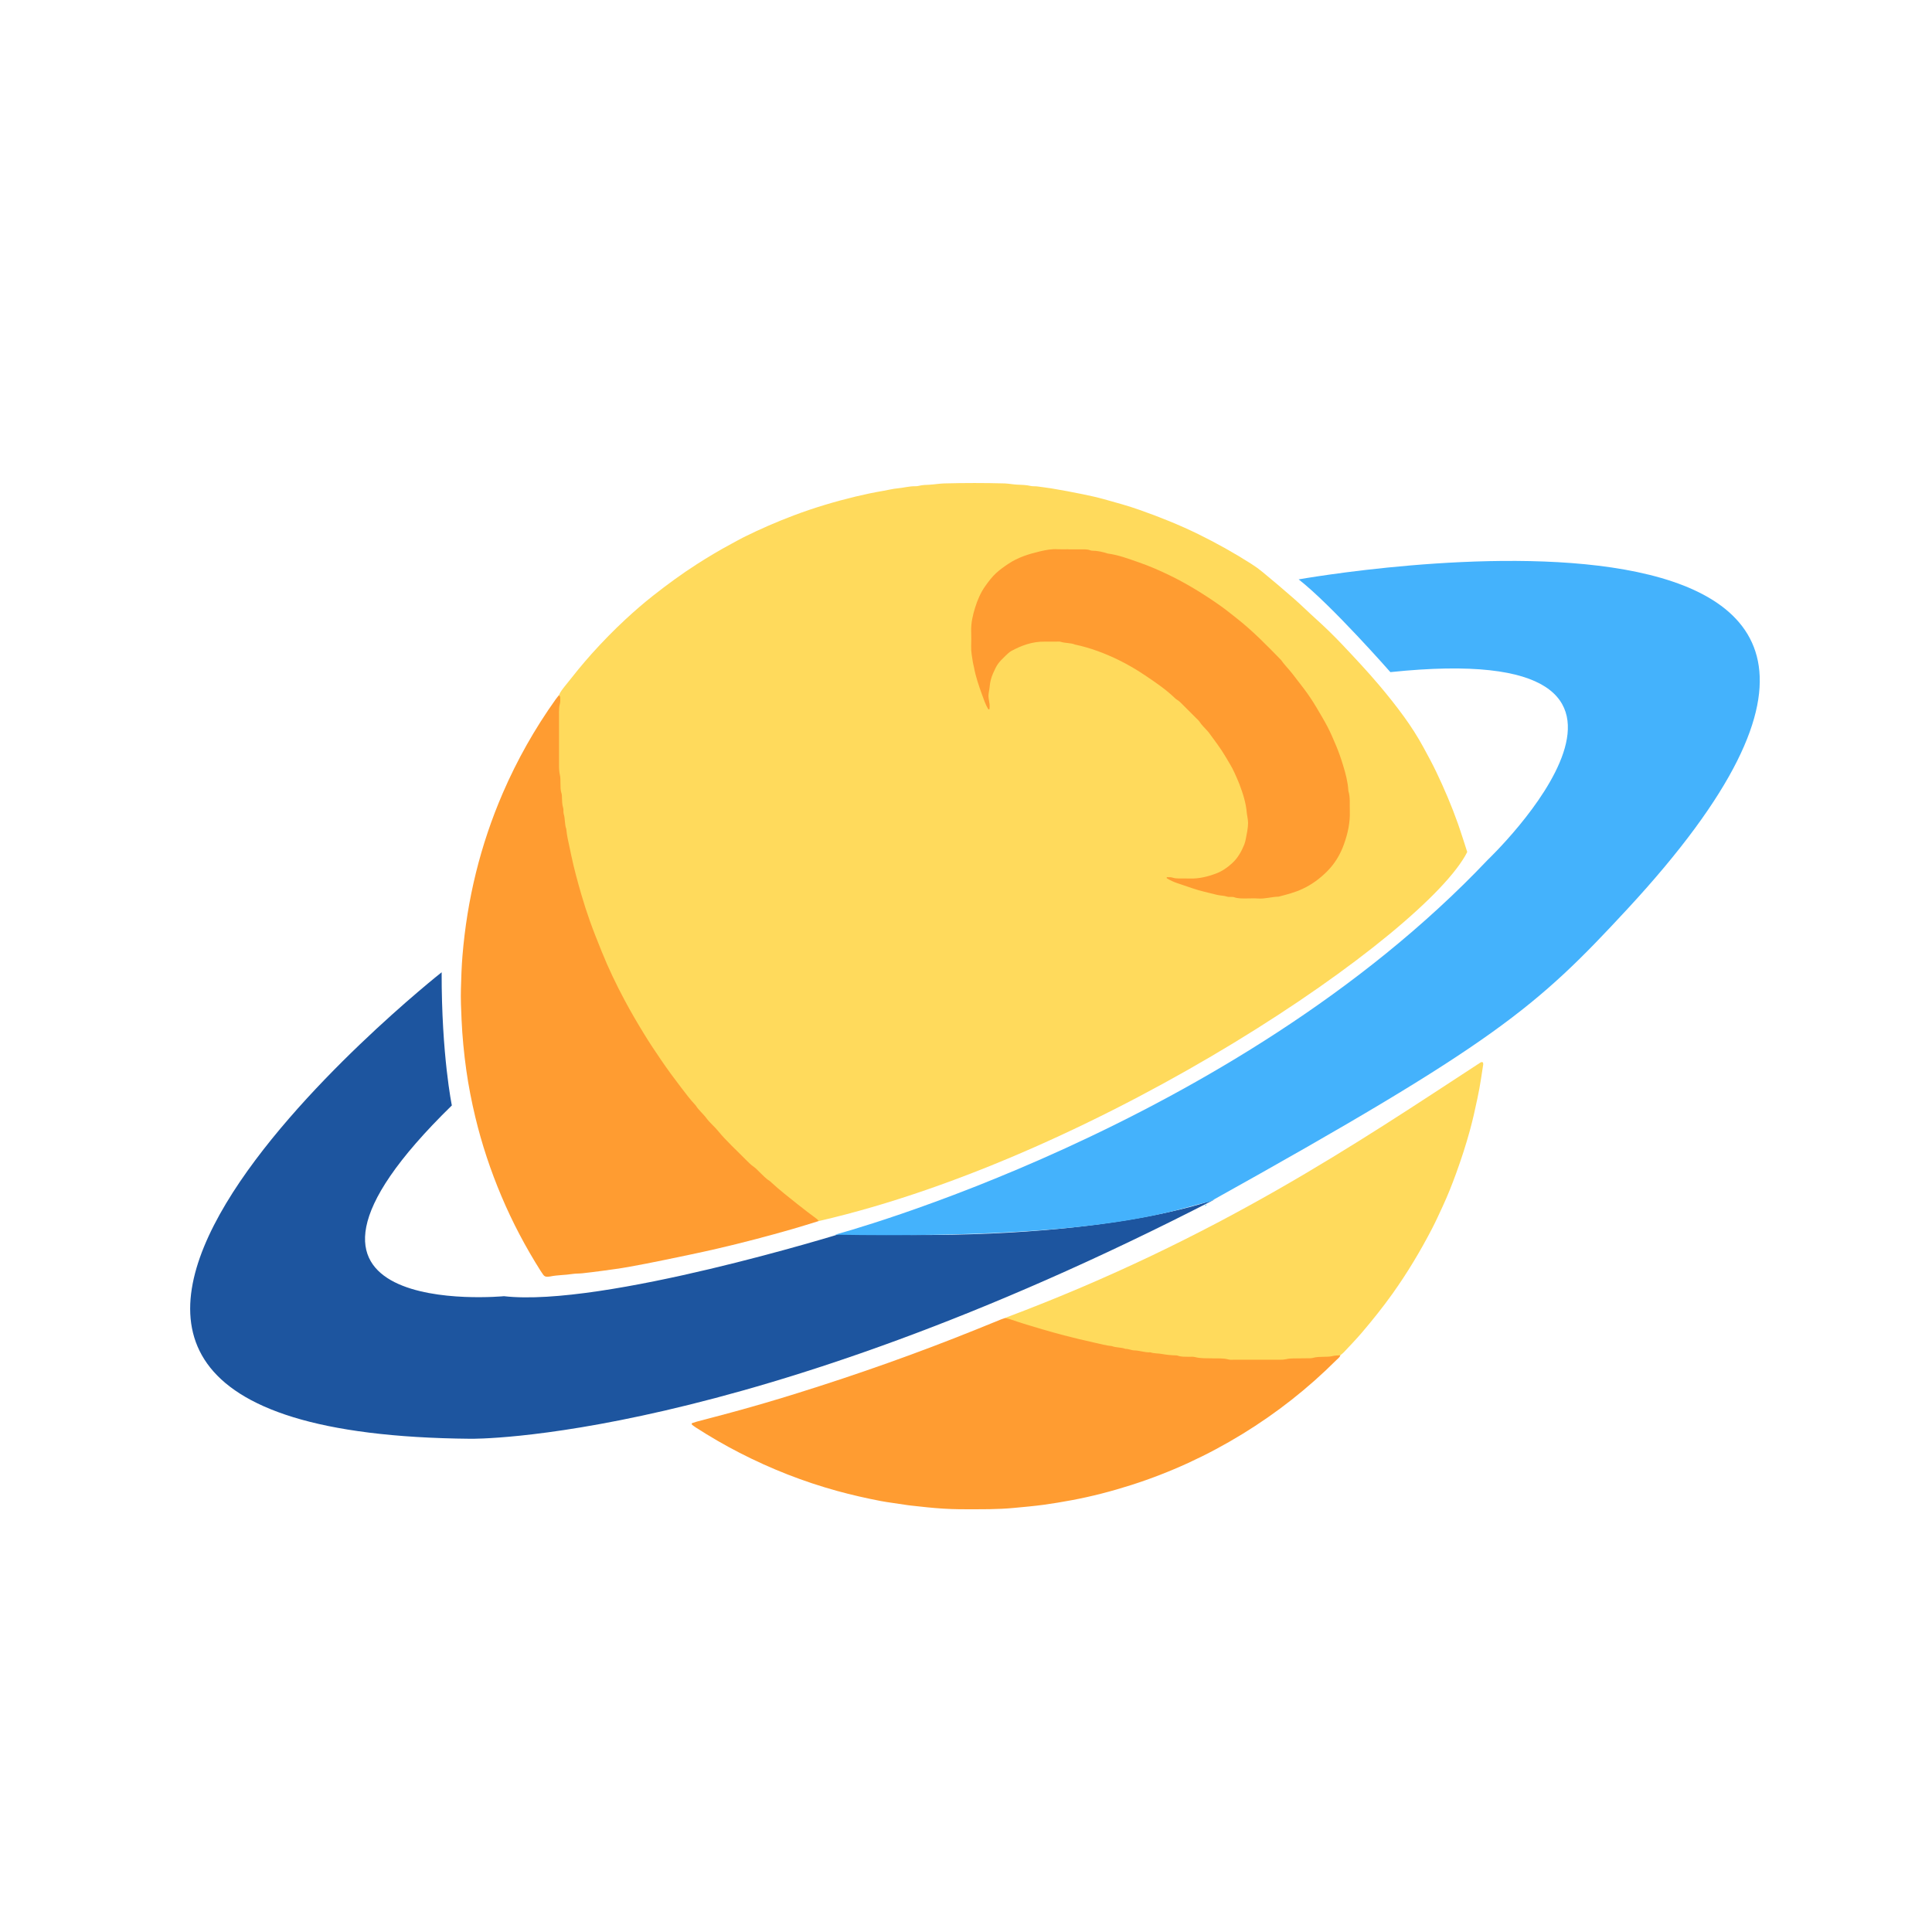
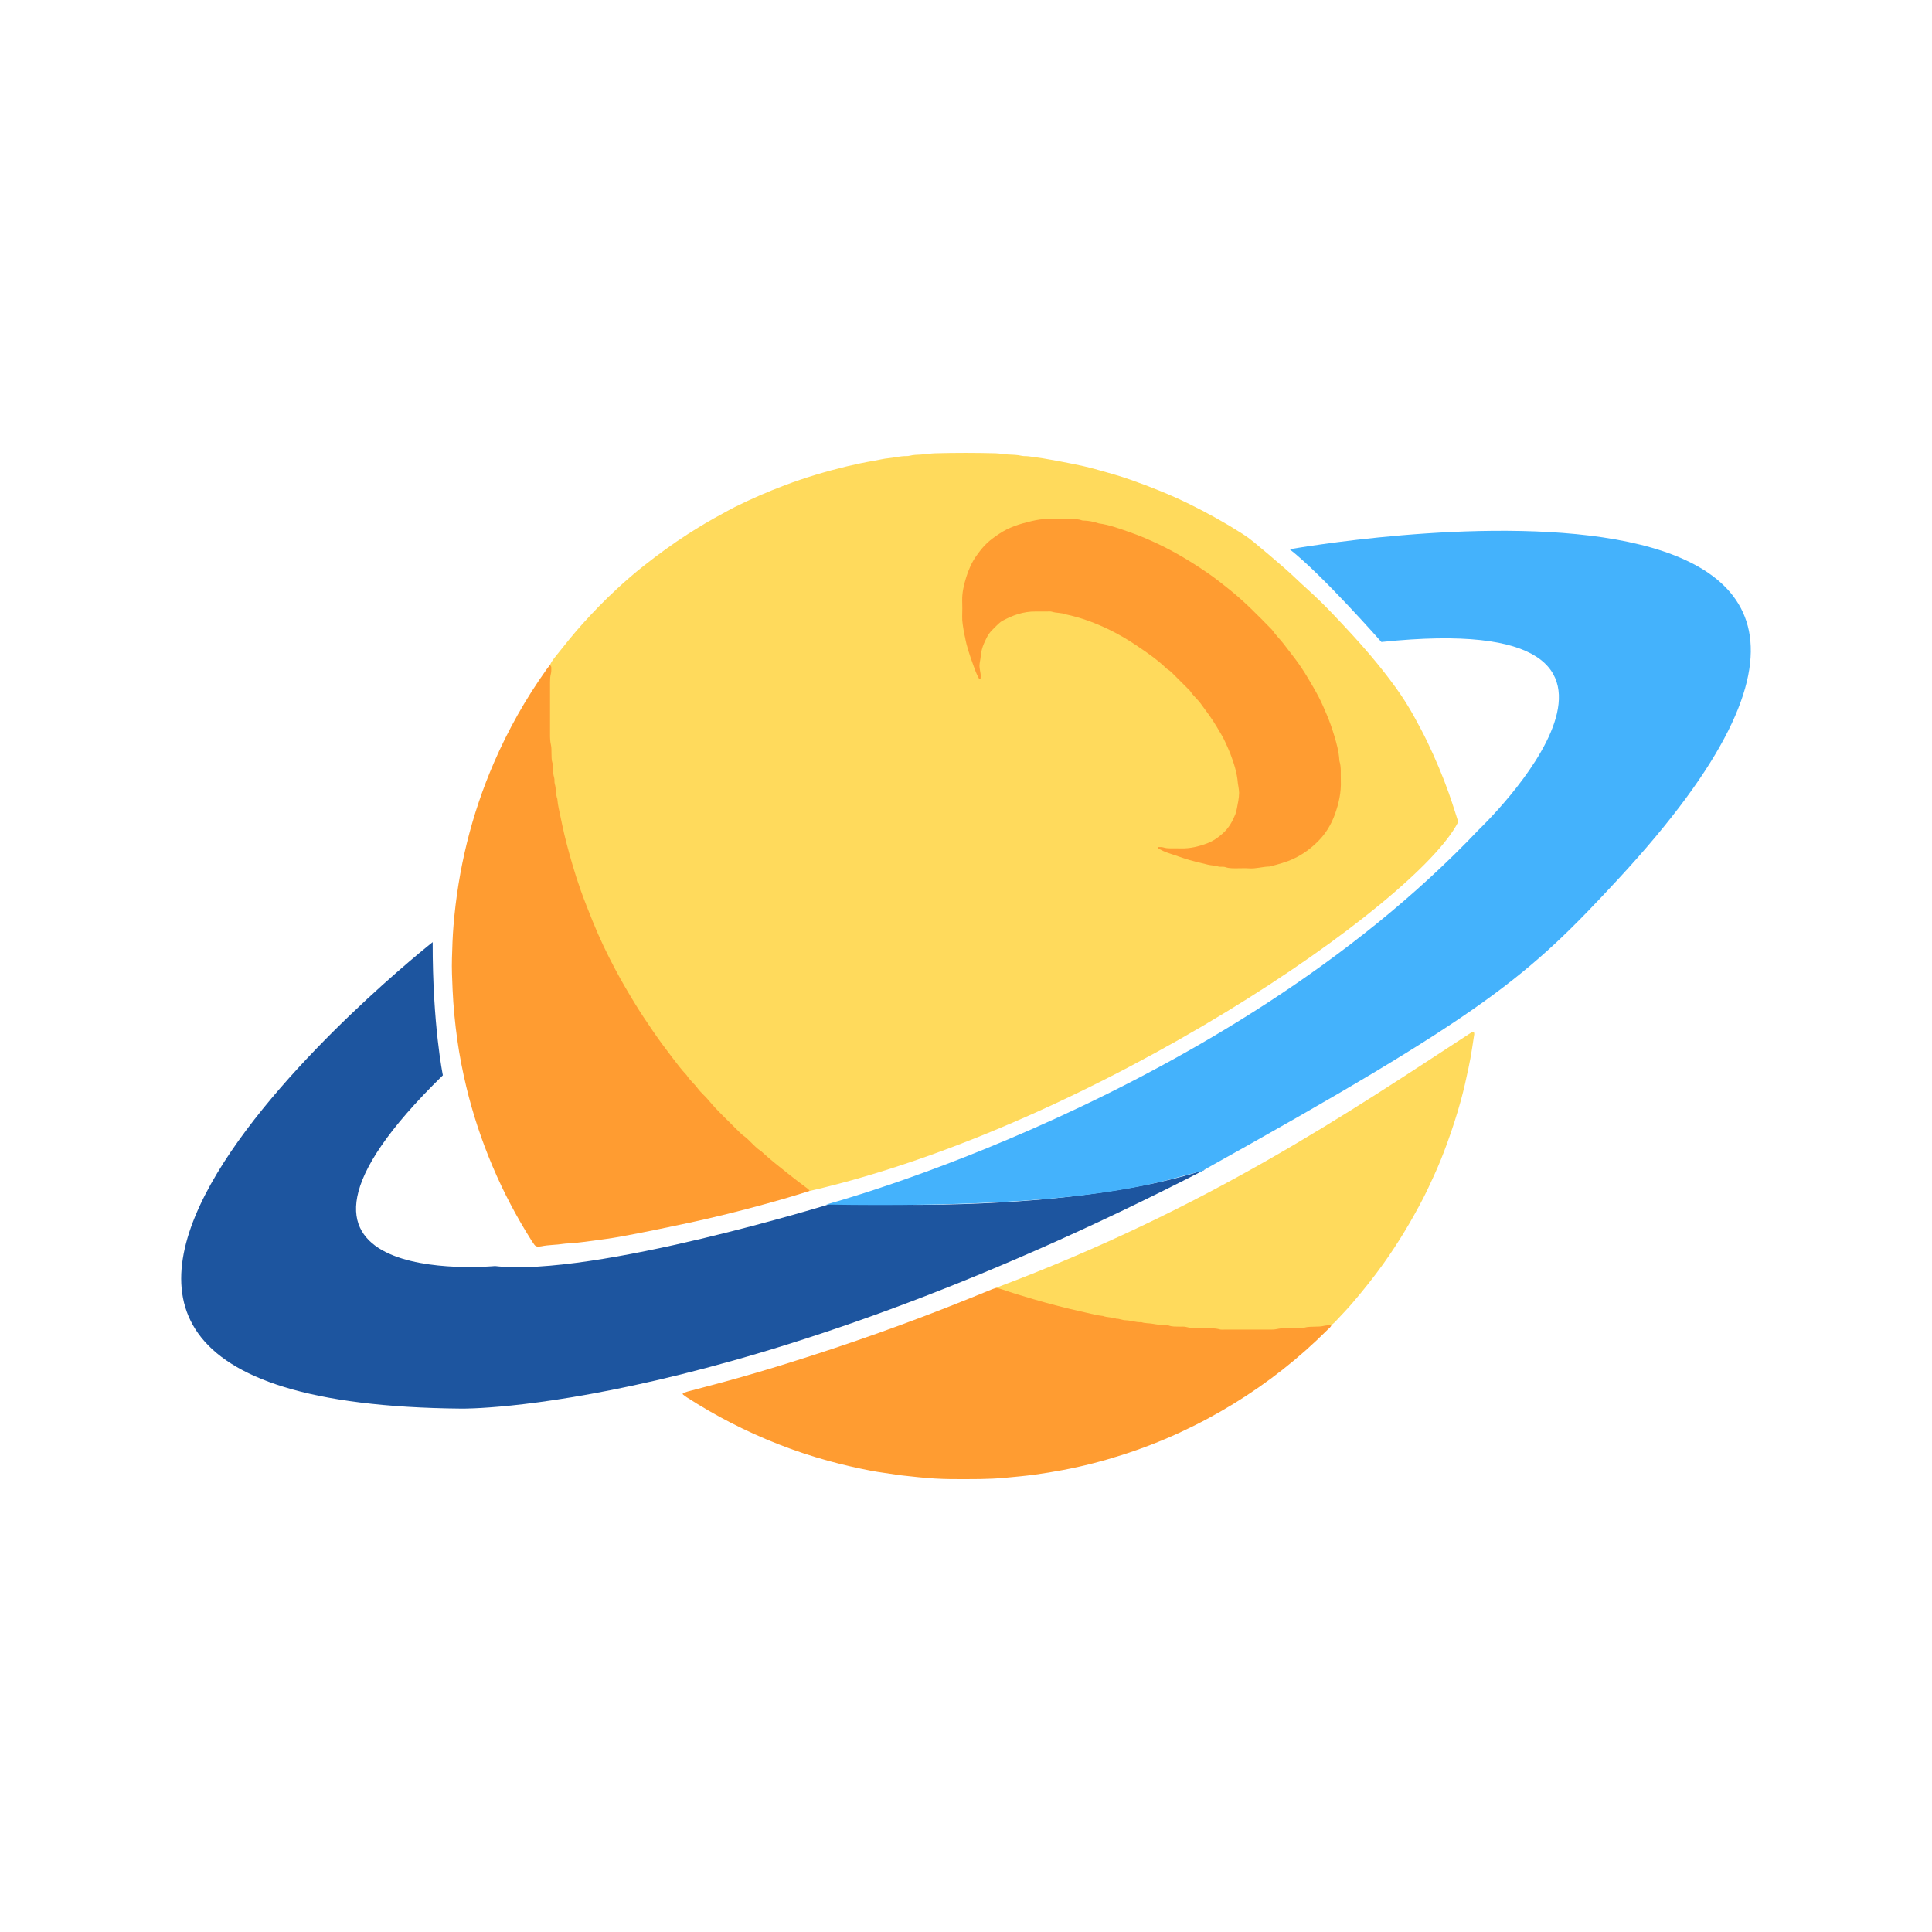
<svg xmlns="http://www.w3.org/2000/svg" width="640" height="640">
  <g>
-     <path id="svg_1" fill="#ffda5c" d="m271.22,404.5c-0.48,-0.58 -2.16,-0.94 -3.11,-1.67c-10.08,-7.67 -19.72,-15.84 -28.4,-25.07c-15.15,-16.11 -27.88,-33.96 -37.35,-54c-8.65,-18.33 -14.31,-37.54 -16.78,-57.68c-1.24,-10.13 -1.14,-20.31 -1.08,-30.48c0,-1.79 0.67,-3.5 0.64,-5.29c0.47,-1.11 1.21,-2.04 1.94,-2.96c2.9,-3.66 5.81,-7.3 8.93,-10.78c3.58,-3.98 7.32,-7.81 11.24,-11.44c2.92,-2.71 5.94,-5.32 9.07,-7.79c4.67,-3.68 9.46,-7.19 14.46,-10.4c3.71,-2.38 7.5,-4.65 11.39,-6.73c1.42,-0.76 2.82,-1.57 4.26,-2.29c5.4,-2.67 10.91,-5.07 16.55,-7.2c6.67,-2.51 13.48,-4.55 20.4,-6.22c3.04,-0.73 6.11,-1.38 9.2,-1.9c1.59,-0.26 3.15,-0.69 4.75,-0.83c1.94,-0.17 3.84,-0.72 5.8,-0.7c0.42,0 0.86,-0.02 1.26,-0.13c1.16,-0.31 2.35,-0.31 3.54,-0.37c0.93,-0.05 1.85,-0.18 2.78,-0.27c0.68,-0.06 1.35,-0.15 2.03,-0.16c6.71,-0.18 13.42,-0.18 20.12,0c0.76,0.02 1.52,0.15 2.27,0.23c0.59,0.06 1.18,0.15 1.77,0.17c1.53,0.07 3.05,0.09 4.55,0.44c0.73,0.17 1.53,0.05 2.28,0.17c1.51,0.23 3.03,0.38 4.53,0.63c3.42,0.56 6.83,1.21 10.23,1.9c2.41,0.49 4.81,1.02 7.17,1.67c4,1.11 8.01,2.2 11.92,3.59c6.56,2.32 13.01,4.89 19.26,7.95c6.1,2.99 12.02,6.29 17.75,9.95c1.29,0.82 2.52,1.71 3.7,2.69c3.53,2.93 7.04,5.87 10.48,8.9c2.42,2.13 4.71,4.41 7.11,6.56c3.03,2.73 5.95,5.57 8.75,8.53c4.14,4.38 8.26,8.77 12.16,13.37c2.91,3.44 5.71,6.95 8.35,10.59c2.34,3.23 4.49,6.59 6.4,10.1c1.46,2.68 2.92,5.36 4.24,8.12c2.67,5.59 5.1,11.28 7.17,17.12c1.1,3.12 3.09,9.42 3.09,9.42c-13.57,27.01 -120.55,100.54 -214.83,122.26l0.01,0z" class="cls-4" />
-     <path id="svg_2" fill="#ff9c31" d="m185.13,230.31c0.28,0.22 0.48,0.49 0.47,0.85c-0.02,0.68 0.04,1.38 -0.14,2.02c-0.25,0.92 -0.28,1.84 -0.28,2.77c0,5.85 0,11.71 0,17.56c0,1.1 0.05,2.18 0.31,3.28c0.21,0.89 0.13,1.85 0.17,2.78c0.04,1.1 -0.03,2.2 0.35,3.27c0.14,0.39 0.12,0.84 0.14,1.26c0.06,1.18 0.02,2.36 0.4,3.52c0.2,0.62 0,1.38 0.19,2.01c0.51,1.63 0.25,3.38 0.85,4.99c0.17,2.11 0.68,4.16 1.12,6.23c0.17,0.83 0.35,1.65 0.52,2.48c0.92,4.38 2.1,8.7 3.35,13c0.85,2.93 1.78,5.83 2.8,8.69c1.22,3.43 2.58,6.8 3.94,10.18c2.21,5.51 4.78,10.85 7.57,16.09c2.03,3.81 4.22,7.54 6.47,11.22c1.81,2.97 3.74,5.85 5.7,8.72c2.1,3.08 4.3,6.08 6.57,9.03c1.55,2.01 3.06,4.06 4.81,5.9c0.99,1.6 2.49,2.77 3.59,4.28c1.11,1.51 2.6,2.68 3.77,4.12c2.79,3.43 6.09,6.37 9.17,9.52c0.89,0.91 1.78,1.8 2.84,2.53c0.69,0.48 1.24,1.16 1.86,1.73c1.05,0.98 2,2.08 3.25,2.84c0.21,0.13 0.39,0.33 0.57,0.5c2.74,2.53 5.68,4.81 8.59,7.14c2.18,1.75 4.41,3.42 6.65,5.09c0.2,0.15 0.32,0.39 0.48,0.58c-2.83,0.87 -5.66,1.77 -8.5,2.59c-8.3,2.39 -16.66,4.59 -25.07,6.54c-5.86,1.36 -11.75,2.56 -17.64,3.78c-3.98,0.82 -7.97,1.61 -11.97,2.32c-2.75,0.49 -5.53,0.85 -8.3,1.23c-2.27,0.31 -4.54,0.59 -6.81,0.84c-1.1,0.12 -2.21,0.06 -3.3,0.23c-2.43,0.39 -4.91,0.32 -7.33,0.82c-0.33,0.07 -0.67,0.07 -1.01,0.09c-0.55,0.03 -0.99,-0.18 -1.31,-0.63c-0.3,-0.41 -0.59,-0.83 -0.86,-1.26c-5,-7.9 -9.35,-16.13 -12.99,-24.75c-3.61,-8.53 -6.52,-17.29 -8.68,-26.29c-1.22,-5.11 -2.24,-10.26 -2.97,-15.48c-0.78,-5.55 -1.32,-11.11 -1.57,-16.7c-0.15,-3.48 -0.32,-6.95 -0.21,-10.43c0.1,-3.56 0.21,-7.13 0.5,-10.67c1.53,-18.74 5.92,-36.79 13.39,-54.06c4.73,-10.94 10.56,-21.26 17.47,-30.96c0.34,-0.48 0.73,-0.93 1.09,-1.4l-0.01,0.01z" class="cls-1" />
-     <path id="svg_3" fill="#ff9c31" d="m444.01,448.96c-0.2,0.7 -0.81,1.07 -1.28,1.54c-9.41,9.4 -19.8,17.57 -31.14,24.52c-11.62,7.12 -23.91,12.79 -36.9,16.93c-6.47,2.06 -13.02,3.77 -19.69,5.01c-3.08,0.57 -6.17,1.1 -9.28,1.52c-3.28,0.44 -6.57,0.73 -9.87,1.04c-5.42,0.52 -10.85,0.44 -16.29,0.44c-1.44,0 -2.89,-0.02 -4.33,-0.07c-3.56,-0.12 -7.11,-0.45 -10.65,-0.85c-1.69,-0.19 -3.37,-0.33 -5.05,-0.61c-2.59,-0.43 -5.21,-0.71 -7.79,-1.2c-4.83,-0.93 -9.62,-2.02 -14.36,-3.32c-11.24,-3.09 -22.02,-7.33 -32.38,-12.65c-4.99,-2.56 -9.82,-5.37 -14.53,-8.4c-0.43,-0.27 -0.82,-0.59 -1.23,-0.9c-0.06,-0.04 -0.07,-0.15 -0.09,-0.23c-0.06,-0.18 0.02,-0.28 0.23,-0.34c0.49,-0.15 0.96,-0.33 1.45,-0.46c4.18,-1.11 8.36,-2.19 12.53,-3.33c6.95,-1.9 13.86,-3.93 20.73,-6.08c20.07,-6.26 39.88,-13.27 59.37,-21.14c2.75,-1.11 5.5,-2.23 8.25,-3.35c0.39,-0.16 0.8,-0.27 1.2,-0.41c1.56,-0.37 3.01,0.05 4.48,0.53c17.73,5.82 35.88,9.74 54.46,11.43c10.56,0.96 21.17,1.56 31.77,1.06c5.92,-0.28 11.86,-0.47 17.76,-1.18c0.93,-0.11 1.87,-0.28 2.63,0.5z" class="cls-1" />
-     <path id="svg_4" fill="#ffda5c" d="m444.01,448.96c-0.93,0.04 -1.84,0.06 -2.77,0.29c-0.81,0.2 -1.68,0.17 -2.52,0.2c-1.27,0.05 -2.53,0 -3.78,0.36c-0.63,0.19 -1.34,0.12 -2.02,0.14c-1.53,0.03 -3.05,0.03 -4.58,0.05c-0.76,0 -1.51,0.06 -2.27,0.24c-0.65,0.15 -1.34,0.19 -2.01,0.19c-5.17,0.01 -10.34,0 -15.51,0c-0.51,0 -1.04,0.06 -1.52,-0.07c-1.83,-0.52 -3.7,-0.33 -5.56,-0.39c-1.86,-0.06 -3.72,0.08 -5.56,-0.41c-0.72,-0.19 -1.52,-0.09 -2.28,-0.11c-1.18,-0.03 -2.38,0.05 -3.52,-0.38c-0.16,-0.06 -0.33,-0.08 -0.5,-0.08c-1.61,-0.04 -3.19,-0.18 -4.78,-0.48c-1.23,-0.23 -2.53,-0.11 -3.75,-0.54c-1.8,0.12 -3.49,-0.59 -5.28,-0.63c-1,-0.02 -1.95,-0.53 -2.99,-0.51c-1.43,-0.56 -3.02,-0.35 -4.46,-0.91c-1.94,-0.19 -3.81,-0.71 -5.71,-1.13c-3.38,-0.74 -6.74,-1.55 -10.09,-2.42c-2.45,-0.64 -4.88,-1.32 -7.31,-2.03c-3.49,-1.01 -6.96,-2.07 -10.4,-3.25c-0.65,-0.22 -1.3,-0.37 -1.96,-0.49c70.64,-26.51 116.97,-58.18 157.58,-84.65c0.18,-0.12 0.55,-0.16 0.69,-0.06c0.15,0.12 0.22,0.46 0.19,0.69c-0.22,1.59 -0.49,3.17 -0.73,4.76c-0.32,2.18 -0.74,4.34 -1.19,6.49c-0.74,3.56 -1.54,7.11 -2.5,10.63c-1.32,4.83 -2.87,9.58 -4.58,14.28c-1.33,3.66 -2.77,7.29 -4.41,10.83c-1.14,2.46 -2.26,4.94 -3.5,7.34c-3.91,7.54 -8.26,14.8 -13.2,21.72c-3.16,4.42 -6.55,8.66 -10.07,12.79c-1.92,2.26 -4,4.39 -6.02,6.56c-0.34,0.37 -0.77,0.65 -1.16,0.98l0.03,0z" class="cls-4" />
-     <path id="svg_5" fill="#fefaec" d="m417.6,345.54c-0.18,0.13 -0.35,0.26 -0.53,0.38c0.18,-0.13 0.35,-0.26 0.53,-0.38z" class="cls-5" />
-     <path id="svg_6" fill="#fefaec" d="m416.68,346.08c-0.15,0.25 -0.37,0.4 -0.66,0.44c0.15,-0.26 0.37,-0.4 0.66,-0.44z" class="cls-5" />
-     <path id="svg_7" fill="#fefaec" d="m415.99,346.54c-0.14,0.12 -0.29,0.24 -0.43,0.36c0.14,-0.12 0.29,-0.24 0.43,-0.36z" class="cls-5" />
-     <path id="svg_8" fill="#fefaec" d="m415.1,347.08c-0.19,0.13 -0.39,0.27 -0.58,0.4c0.19,-0.13 0.39,-0.27 0.58,-0.4z" class="cls-5" />
-     <path id="svg_9" fill="#55d5fe" d="m399.1,399.42c0.12,-0.27 0.33,-0.4 0.63,-0.38c-0.12,0.28 -0.33,0.4 -0.63,0.38z" class="cls-2" />
-     <path id="svg_10" fill="#ff9c31" d="m353.92,181.98c1.53,0 3.06,0 4.58,0c0.93,0 1.87,-0.02 2.76,0.34c0.15,0.06 0.33,0.1 0.5,0.1c1.8,0 3.52,0.41 5.23,0.95c3.55,0.47 6.88,1.75 10.24,2.91c3.44,1.19 6.78,2.64 10.07,4.23c5.9,2.85 11.44,6.28 16.79,10.03c1.93,1.36 3.78,2.86 5.64,4.33c5.29,4.15 9.96,8.96 14.63,13.75c1.11,1.6 2.51,2.97 3.72,4.51c1.31,1.67 2.6,3.34 3.87,5.03c1.48,1.97 2.85,4.01 4.1,6.12c1.3,2.18 2.61,4.37 3.78,6.62c0.98,1.88 1.8,3.84 2.63,5.78c0.97,2.26 1.77,4.58 2.48,6.93c0.81,2.67 1.54,5.36 1.71,8.17c0,0.08 0,0.17 0.02,0.25c0.67,2.15 0.39,4.37 0.47,6.57c0.15,3.87 -0.67,7.57 -1.98,11.18c-1.2,3.31 -2.95,6.25 -5.45,8.78c-2.42,2.45 -5.12,4.44 -8.22,5.89c-2.54,1.19 -5.25,1.89 -7.96,2.58c-2.29,0.04 -4.5,0.79 -6.82,0.61c-1.27,-0.1 -2.55,-0.01 -3.82,-0.02c-1.35,0 -2.71,0.07 -4.03,-0.39c-0.39,-0.14 -0.84,-0.09 -1.26,-0.12c-0.34,-0.02 -0.7,0.04 -1.01,-0.07c-1.14,-0.39 -2.35,-0.33 -3.49,-0.62c-2.7,-0.7 -5.44,-1.24 -8.08,-2.16c-1.68,-0.58 -3.36,-1.16 -5.05,-1.71c-1.22,-0.4 -2.35,-0.95 -3.44,-1.61c-0.05,-0.03 -0.06,-0.16 -0.05,-0.24c0,-0.05 0.1,-0.12 0.14,-0.12c0.59,0.03 1.21,-0.04 1.75,0.13c0.75,0.24 1.49,0.29 2.26,0.3c1.19,0.01 2.38,-0.02 3.57,0.01c3.02,0.09 5.89,-0.63 8.67,-1.67c1.99,-0.75 3.72,-1.96 5.31,-3.42c1.87,-1.72 3.05,-3.84 3.99,-6.13c0.25,-0.62 0.4,-1.29 0.53,-1.95c0.33,-1.74 0.73,-3.48 0.74,-5.26c0,-0.67 -0.13,-1.34 -0.22,-2.01c-0.05,-0.42 -0.17,-0.83 -0.2,-1.25c-0.26,-3.33 -1.28,-6.46 -2.44,-9.55c-0.48,-1.27 -1.07,-2.49 -1.61,-3.73c-0.82,-1.87 -1.93,-3.58 -2.96,-5.34c-1.62,-2.78 -3.6,-5.33 -5.49,-7.93c-0.25,-0.34 -0.55,-0.65 -0.83,-0.96c-0.79,-0.88 -1.66,-1.69 -2.31,-2.71c-0.27,-0.42 -0.67,-0.76 -1.03,-1.12c-1.44,-1.45 -2.87,-2.89 -4.32,-4.32c-0.72,-0.72 -1.41,-1.47 -2.31,-1.99c-0.22,-0.13 -0.4,-0.31 -0.58,-0.49c-3.02,-2.88 -6.45,-5.21 -9.9,-7.52c-2.75,-1.85 -5.6,-3.52 -8.57,-4.98c-4.65,-2.28 -9.48,-4.1 -14.56,-5.17c-1.51,-0.62 -3.18,-0.41 -4.73,-0.91c-0.46,-0.15 -1.01,-0.06 -1.52,-0.06c-1.27,0 -2.55,0.01 -3.82,0c-4.02,-0.06 -7.65,1.25 -11.11,3.14c-0.37,0.2 -0.69,0.49 -1.01,0.77c-0.32,0.27 -0.62,0.58 -0.93,0.87c-2.37,2.3 -2.73,2.8 -4.05,5.78c-0.62,1.4 -0.98,2.87 -1.11,4.41c-0.08,1.01 -0.38,2.01 -0.39,3.01c0,0.92 0.27,1.83 0.37,2.76c0.05,0.5 0,1.01 -0.02,1.52c0,0.06 -0.06,0.16 -0.11,0.17c-0.2,0.05 -0.31,-0.05 -0.41,-0.22c-0.85,-1.48 -1.4,-3.09 -1.97,-4.68c-1.06,-2.95 -2.09,-5.9 -2.65,-9c-0.11,-0.58 -0.3,-1.15 -0.38,-1.73c-0.25,-1.76 -0.63,-3.49 -0.56,-5.29c0.07,-1.69 0.04,-3.39 0,-5.09c-0.05,-2.66 0.53,-5.2 1.32,-7.72c0.79,-2.53 1.81,-4.93 3.35,-7.1c1.08,-1.52 2.2,-3.01 3.58,-4.29c1.25,-1.15 2.63,-2.13 4.04,-3.07c3.23,-2.17 6.86,-3.29 10.58,-4.16c1.88,-0.44 3.81,-0.81 5.78,-0.69c1.18,0.07 2.38,0.01 3.56,0.01c0,0 0,0.01 0,0.02l0,0.01z" class="cls-1" />
-     <g id="svg_11">
-       <path id="svg_12" fill="#1d559f" d="m402.41,397.32s-38.19,14.87 -123.47,11.21c0,0 -79.32,24.6 -112,20.85c0,0 -90.85,8.68 -17.26,-63.19c0,0 -3.43,-16.6 -3.38,-44.11c0,0 -193.66,152.74 9.57,154.53c0,0 89.66,1.49 246.53,-79.3l0.01,0.01z" class="cls-6" />
-       <path id="svg_13" fill="#44b2fc" d="m400.69,398.13c-8.77,1.22 -28.73,12.49 -124.1,10.88c-0.23,0.06 131.74,-35.05 216.25,-124.19c0,0 77.45,-73.66 -32.26,-62.17c0,0 -19.49,-22.21 -30.38,-30.72c0,0 251.61,-45.02 108.98,109.1c-30.26,32.69 -43.74,44.35 -138.49,97.12l0,-0.02z" class="cls-3" />
+     <g id="svg_14">
+       <path class="cls-4" d="m268.247,394.515c-0.48,-0.58 -2.16,-0.94 -3.11,-1.67c-10.08,-7.67 -19.72,-15.84 -28.4,-25.07c-15.15,-16.11 -27.88,-33.96 -37.35,-54c-8.65,-18.33 -14.31,-37.54 -16.78,-57.68c-1.24,-10.13 -1.14,-20.31 -1.08,-30.48c0,-1.79 0.67,-3.5 0.64,-5.29c0.47,-1.11 1.21,-2.04 1.94,-2.96c2.9,-3.66 5.81,-7.3 8.93,-10.78c3.58,-3.98 7.32,-7.81 11.24,-11.44c2.92,-2.71 5.94,-5.32 9.07,-7.79c4.67,-3.68 9.46,-7.19 14.46,-10.4c3.71,-2.38 7.5,-4.65 11.39,-6.73c1.42,-0.76 2.82,-1.57 4.26,-2.29c5.4,-2.67 10.91,-5.07 16.55,-7.2c6.67,-2.51 13.48,-4.55 20.4,-6.22c3.04,-0.73 6.11,-1.38 9.2,-1.9c1.59,-0.26 3.15,-0.69 4.75,-0.83c1.94,-0.17 3.84,-0.72 5.8,-0.7c0.42,0 0.86,-0.02 1.26,-0.13c1.16,-0.31 2.35,-0.31 3.54,-0.37c0.93,-0.05 1.85,-0.18 2.78,-0.27c0.68,-0.06 1.35,-0.15 2.03,-0.16c6.71,-0.18 13.42,-0.18 20.12,0c0.76,0.02 1.52,0.15 2.27,0.23c0.59,0.06 1.18,0.15 1.77,0.17c1.53,0.07 3.05,0.09 4.55,0.44c0.73,0.17 1.53,0.05 2.28,0.17c1.51,0.23 3.03,0.38 4.53,0.63c3.42,0.56 6.83,1.21 10.23,1.9c2.41,0.49 4.81,1.02 7.17,1.67c4,1.11 8.01,2.2 11.92,3.59c6.56,2.32 13.01,4.89 19.26,7.95c6.1,2.99 12.02,6.29 17.75,9.95c1.29,0.82 2.52,1.71 3.7,2.69c3.53,2.93 7.04,5.87 10.48,8.9c2.42,2.13 4.71,4.41 7.11,6.56c3.03,2.73 5.95,5.57 8.75,8.53c4.14,4.38 8.26,8.77 12.16,13.37c2.91,3.44 5.71,6.95 8.35,10.59c2.34,3.23 4.49,6.59 6.4,10.1c1.46,2.68 2.92,5.36 4.24,8.12c2.67,5.59 5.1,11.28 7.17,17.12c1.1,3.12 3.09,9.42 3.09,9.42c-13.57,27.01 -120.55,100.54 -214.83,122.26l0.01,0z" fill="#ffda5c" id="svg_1" />
+       <path class="cls-1" d="m182.157,220.325c0.28,0.22 0.48,0.49 0.47,0.85c-0.02,0.68 0.04,1.38 -0.14,2.02c-0.25,0.92 -0.28,1.84 -0.28,2.77c0,5.85 0,11.71 0,17.56c0,1.1 0.05,2.18 0.31,3.28c0.21,0.89 0.13,1.85 0.17,2.78c0.04,1.1 -0.03,2.2 0.35,3.27c0.14,0.39 0.12,0.84 0.14,1.26c0.06,1.18 0.02,2.36 0.4,3.52c0.2,0.62 0,1.38 0.19,2.01c0.51,1.63 0.25,3.38 0.85,4.99c0.17,2.11 0.68,4.16 1.12,6.23c0.17,0.83 0.35,1.65 0.52,2.48c0.92,4.38 2.1,8.7 3.35,13c0.85,2.93 1.78,5.83 2.8,8.69c1.22,3.43 2.58,6.8 3.94,10.18c2.21,5.51 4.78,10.85 7.57,16.09c2.03,3.81 4.22,7.54 6.47,11.22c1.81,2.97 3.74,5.85 5.7,8.72c2.1,3.08 4.3,6.08 6.57,9.03c1.55,2.01 3.06,4.06 4.81,5.9c0.99,1.6 2.49,2.77 3.59,4.28c1.11,1.51 2.6,2.68 3.77,4.12c2.79,3.43 6.09,6.37 9.17,9.52c0.89,0.91 1.78,1.8 2.84,2.53c0.69,0.48 1.24,1.16 1.86,1.73c1.05,0.98 2,2.08 3.25,2.84c0.21,0.13 0.39,0.33 0.57,0.5c2.74,2.53 5.68,4.81 8.59,7.14c2.18,1.75 4.41,3.42 6.65,5.09c0.2,0.15 0.32,0.39 0.48,0.58c-2.83,0.87 -5.66,1.77 -8.5,2.59c-8.3,2.39 -16.66,4.59 -25.07,6.54c-5.86,1.36 -11.75,2.56 -17.64,3.78c-3.98,0.82 -7.97,1.61 -11.97,2.32c-2.75,0.49 -5.53,0.85 -8.3,1.23c-2.27,0.31 -4.54,0.59 -6.81,0.84c-1.1,0.12 -2.21,0.06 -3.3,0.23c-2.43,0.39 -4.91,0.32 -7.33,0.82c-0.33,0.07 -0.67,0.07 -1.01,0.09c-0.55,0.03 -0.99,-0.18 -1.31,-0.63c-0.3,-0.41 -0.59,-0.83 -0.86,-1.26c-5,-7.9 -9.35,-16.13 -12.99,-24.75c-3.61,-8.53 -6.52,-17.29 -8.68,-26.29c-1.22,-5.11 -2.24,-10.26 -2.97,-15.48c-0.78,-5.55 -1.32,-11.11 -1.57,-16.7c-0.15,-3.48 -0.32,-6.95 -0.21,-10.43c0.1,-3.56 0.21,-7.13 0.5,-10.67c1.53,-18.74 5.92,-36.79 13.39,-54.06c4.73,-10.94 10.56,-21.26 17.47,-30.96c0.34,-0.48 0.73,-0.93 1.09,-1.4l-0.01,0.01z" fill="#ff9c31" id="svg_2" />
+       <path class="cls-1" d="m441.037,438.975c-0.2,0.7 -0.81,1.07 -1.28,1.54c-9.41,9.4 -19.8,17.57 -31.14,24.52c-11.62,7.12 -23.91,12.79 -36.9,16.93c-6.47,2.06 -13.02,3.77 -19.69,5.01c-3.08,0.57 -6.17,1.1 -9.28,1.52c-3.28,0.44 -6.57,0.73 -9.87,1.04c-5.42,0.52 -10.85,0.44 -16.29,0.44c-1.44,0 -2.89,-0.02 -4.33,-0.07c-3.56,-0.12 -7.11,-0.45 -10.65,-0.85c-1.69,-0.19 -3.37,-0.33 -5.05,-0.61c-2.59,-0.43 -5.21,-0.71 -7.79,-1.2c-4.83,-0.93 -9.62,-2.02 -14.36,-3.32c-11.24,-3.09 -22.02,-7.33 -32.38,-12.65c-4.99,-2.56 -9.82,-5.37 -14.53,-8.4c-0.43,-0.27 -0.82,-0.59 -1.23,-0.9c-0.06,-0.04 -0.07,-0.15 -0.09,-0.23c-0.06,-0.18 0.02,-0.28 0.23,-0.34c0.49,-0.15 0.96,-0.33 1.45,-0.46c4.18,-1.11 8.36,-2.19 12.53,-3.33c6.95,-1.9 13.86,-3.93 20.73,-6.08c20.07,-6.26 39.88,-13.27 59.37,-21.14c2.75,-1.11 5.5,-2.23 8.25,-3.35c0.39,-0.16 0.8,-0.27 1.2,-0.41c1.56,-0.37 3.01,0.05 4.48,0.53c17.73,5.82 35.88,9.74 54.46,11.43c10.56,0.96 21.17,1.56 31.77,1.06c5.92,-0.28 11.86,-0.47 17.76,-1.18c0.93,-0.11 1.87,-0.28 2.63,0.5z" fill="#ff9c31" id="svg_3" />
+       <path class="cls-4" d="m441.037,438.975c-0.93,0.04 -1.84,0.06 -2.77,0.29c-0.81,0.2 -1.68,0.17 -2.52,0.2c-1.27,0.05 -2.53,0 -3.78,0.36c-0.63,0.19 -1.34,0.12 -2.02,0.14c-1.53,0.03 -3.05,0.03 -4.58,0.05c-0.76,0 -1.51,0.06 -2.27,0.24c-0.65,0.15 -1.34,0.19 -2.01,0.19c-5.17,0.01 -10.34,0 -15.51,0c-0.51,0 -1.04,0.06 -1.52,-0.07c-1.83,-0.52 -3.7,-0.33 -5.56,-0.39c-1.86,-0.06 -3.72,0.08 -5.56,-0.41c-0.72,-0.19 -1.52,-0.09 -2.28,-0.11c-1.18,-0.03 -2.38,0.05 -3.52,-0.38c-0.16,-0.06 -0.33,-0.08 -0.5,-0.08c-1.61,-0.04 -3.19,-0.18 -4.78,-0.48c-1.23,-0.23 -2.53,-0.11 -3.75,-0.54c-1.8,0.12 -3.49,-0.59 -5.28,-0.63c-1,-0.02 -1.95,-0.53 -2.99,-0.51c-1.43,-0.56 -3.02,-0.35 -4.46,-0.91c-1.94,-0.19 -3.81,-0.71 -5.71,-1.13c-3.38,-0.74 -6.74,-1.55 -10.09,-2.42c-2.45,-0.64 -4.88,-1.32 -7.31,-2.03c-3.49,-1.01 -6.96,-2.07 -10.4,-3.25c-0.65,-0.22 -1.3,-0.37 -1.96,-0.49c70.64,-26.51 116.97,-58.18 157.58,-84.65c0.18,-0.12 0.55,-0.16 0.69,-0.06c0.15,0.12 0.22,0.46 0.19,0.69c-0.22,1.59 -0.49,3.17 -0.73,4.76c-0.32,2.18 -0.74,4.34 -1.19,6.49c-0.74,3.56 -1.54,7.11 -2.5,10.63c-1.32,4.83 -2.87,9.58 -4.58,14.28c-1.33,3.66 -2.77,7.29 -4.41,10.83c-1.14,2.46 -2.26,4.94 -3.5,7.34c-3.91,7.54 -8.26,14.8 -13.2,21.72c-3.16,4.42 -6.55,8.66 -10.07,12.79c-1.92,2.26 -4,4.39 -6.02,6.56c-0.34,0.37 -0.77,0.65 -1.16,0.98l0.03,0z" fill="#ffda5c" id="svg_4" />
+       <path class="cls-5" d="m414.627,335.555c-0.18,0.13 -0.35,0.26 -0.53,0.38c0.18,-0.13 0.35,-0.26 0.53,-0.38z" fill="#fefaec" id="svg_5" />
+       <path class="cls-5" d="m413.707,336.095c-0.15,0.25 -0.37,0.4 -0.66,0.44c0.15,-0.26 0.37,-0.4 0.66,-0.44z" fill="#fefaec" id="svg_6" />
+       <path class="cls-5" d="m413.017,336.555c-0.14,0.12 -0.29,0.24 -0.43,0.36c0.14,-0.12 0.29,-0.24 0.43,-0.36z" fill="#fefaec" id="svg_7" />
+       <path class="cls-5" d="m412.127,337.095c-0.19,0.13 -0.39,0.27 -0.58,0.4c0.19,-0.13 0.39,-0.27 0.58,-0.4z" fill="#fefaec" id="svg_8" />
+       <path class="cls-2" d="m396.127,389.435c0.12,-0.27 0.33,-0.4 0.63,-0.38c-0.12,0.28 -0.33,0.4 -0.63,0.38z" fill="#55d5fe" id="svg_9" />
+       <path class="cls-1" d="m350.947,171.995c1.53,0 3.06,0 4.58,0c0.93,0 1.87,-0.02 2.76,0.34c0.15,0.06 0.33,0.1 0.5,0.1c1.8,0 3.52,0.41 5.23,0.95c3.55,0.47 6.88,1.75 10.24,2.91c3.44,1.19 6.78,2.64 10.07,4.23c5.9,2.85 11.44,6.28 16.79,10.03c1.93,1.36 3.78,2.86 5.64,4.33c5.29,4.15 9.96,8.96 14.63,13.75c1.11,1.6 2.51,2.97 3.72,4.51c1.31,1.67 2.6,3.34 3.87,5.03c1.48,1.97 2.85,4.01 4.1,6.12c1.3,2.18 2.61,4.37 3.78,6.62c0.98,1.88 1.8,3.84 2.63,5.78c0.97,2.26 1.77,4.58 2.48,6.93c0.81,2.67 1.54,5.36 1.71,8.17c0,0.08 0,0.17 0.02,0.25c0.67,2.15 0.39,4.37 0.47,6.57c0.15,3.87 -0.67,7.57 -1.98,11.18c-1.2,3.31 -2.95,6.25 -5.45,8.78c-2.42,2.45 -5.12,4.44 -8.22,5.89c-2.54,1.19 -5.25,1.89 -7.96,2.58c-2.29,0.04 -4.5,0.79 -6.82,0.61c-1.27,-0.1 -2.55,-0.01 -3.82,-0.02c-1.35,0 -2.71,0.07 -4.03,-0.39c-0.39,-0.14 -0.84,-0.09 -1.26,-0.12c-0.34,-0.02 -0.7,0.04 -1.01,-0.07c-1.14,-0.39 -2.35,-0.33 -3.49,-0.62c-2.7,-0.7 -5.44,-1.24 -8.08,-2.16c-1.68,-0.58 -3.36,-1.16 -5.05,-1.71c-1.22,-0.4 -2.35,-0.95 -3.44,-1.61c-0.05,-0.03 -0.06,-0.16 -0.05,-0.24c0,-0.05 0.1,-0.12 0.14,-0.12c0.59,0.03 1.21,-0.04 1.75,0.13c0.75,0.24 1.49,0.29 2.26,0.3c1.19,0.01 2.38,-0.02 3.57,0.01c3.02,0.09 5.89,-0.63 8.67,-1.67c1.99,-0.75 3.72,-1.96 5.31,-3.42c1.87,-1.72 3.05,-3.84 3.99,-6.13c0.25,-0.62 0.4,-1.29 0.53,-1.95c0.33,-1.74 0.73,-3.48 0.74,-5.26c0,-0.67 -0.13,-1.34 -0.22,-2.01c-0.05,-0.42 -0.17,-0.83 -0.2,-1.25c-0.26,-3.33 -1.28,-6.46 -2.44,-9.55c-0.48,-1.27 -1.07,-2.49 -1.61,-3.73c-0.82,-1.87 -1.93,-3.58 -2.96,-5.34c-1.62,-2.78 -3.6,-5.33 -5.49,-7.93c-0.25,-0.34 -0.55,-0.65 -0.83,-0.96c-0.79,-0.88 -1.66,-1.69 -2.31,-2.71c-0.27,-0.42 -0.67,-0.76 -1.03,-1.12c-1.44,-1.45 -2.87,-2.89 -4.32,-4.32c-0.72,-0.72 -1.41,-1.47 -2.31,-1.99c-0.22,-0.13 -0.4,-0.31 -0.58,-0.49c-3.02,-2.88 -6.45,-5.21 -9.9,-7.52c-2.75,-1.85 -5.6,-3.52 -8.57,-4.98c-4.65,-2.28 -9.48,-4.1 -14.56,-5.17c-1.51,-0.62 -3.18,-0.41 -4.73,-0.91c-0.46,-0.15 -1.01,-0.06 -1.52,-0.06c-1.27,0 -2.55,0.01 -3.82,0c-4.02,-0.06 -7.65,1.25 -11.11,3.14c-0.37,0.2 -0.69,0.49 -1.01,0.77c-0.32,0.27 -0.62,0.58 -0.93,0.87c-2.37,2.3 -2.73,2.8 -4.05,5.78c-0.62,1.4 -0.98,2.87 -1.11,4.41c-0.08,1.01 -0.38,2.01 -0.39,3.01c0,0.92 0.27,1.83 0.37,2.76c0.05,0.5 0,1.01 -0.02,1.52c0,0.06 -0.06,0.16 -0.11,0.17c-0.2,0.05 -0.31,-0.05 -0.41,-0.22c-0.85,-1.48 -1.4,-3.09 -1.97,-4.68c-1.06,-2.95 -2.09,-5.9 -2.65,-9c-0.11,-0.58 -0.3,-1.15 -0.38,-1.73c-0.25,-1.76 -0.63,-3.49 -0.56,-5.29c0.07,-1.69 0.04,-3.39 0,-5.09c-0.05,-2.66 0.53,-5.2 1.32,-7.72c0.79,-2.53 1.81,-4.93 3.35,-7.1c1.08,-1.52 2.2,-3.01 3.58,-4.29c1.25,-1.15 2.63,-2.13 4.04,-3.07c3.23,-2.17 6.86,-3.29 10.58,-4.16c1.88,-0.44 3.81,-0.81 5.78,-0.69c1.18,0.07 2.38,0.01 3.56,0.01c0,0 0,0.01 0,0.02l0,0.01z" fill="#ff9c31" id="svg_10" />
+       <g id="svg_11">
+         <path class="cls-6" d="m399.437,387.335s-38.19,14.87 -123.47,11.21c0,0 -79.32,24.6 -112,20.85c0,0 -90.85,8.68 -17.26,-63.19c0,0 -3.43,-16.6 -3.38,-44.11c0,0 -193.66,152.74 9.57,154.53c0,0 89.66,1.49 246.53,-79.3l0.01,0.01z" fill="#1d559f" id="svg_12" />
+         <path class="cls-3" d="m397.717,388.145c-8.77,1.22 -28.73,12.49 -124.1,10.88c-0.23,0.06 131.74,-35.05 216.25,-124.19c0,0 77.45,-73.66 -32.26,-62.17c0,0 -19.49,-22.21 -30.38,-30.72c0,0 251.61,-45.02 108.98,109.1c-30.26,32.69 -43.74,44.35 -138.49,97.12l0,-0.02z" fill="#44b2fc" id="svg_13" />
+       </g>
    </g>
  </g>
</svg>
